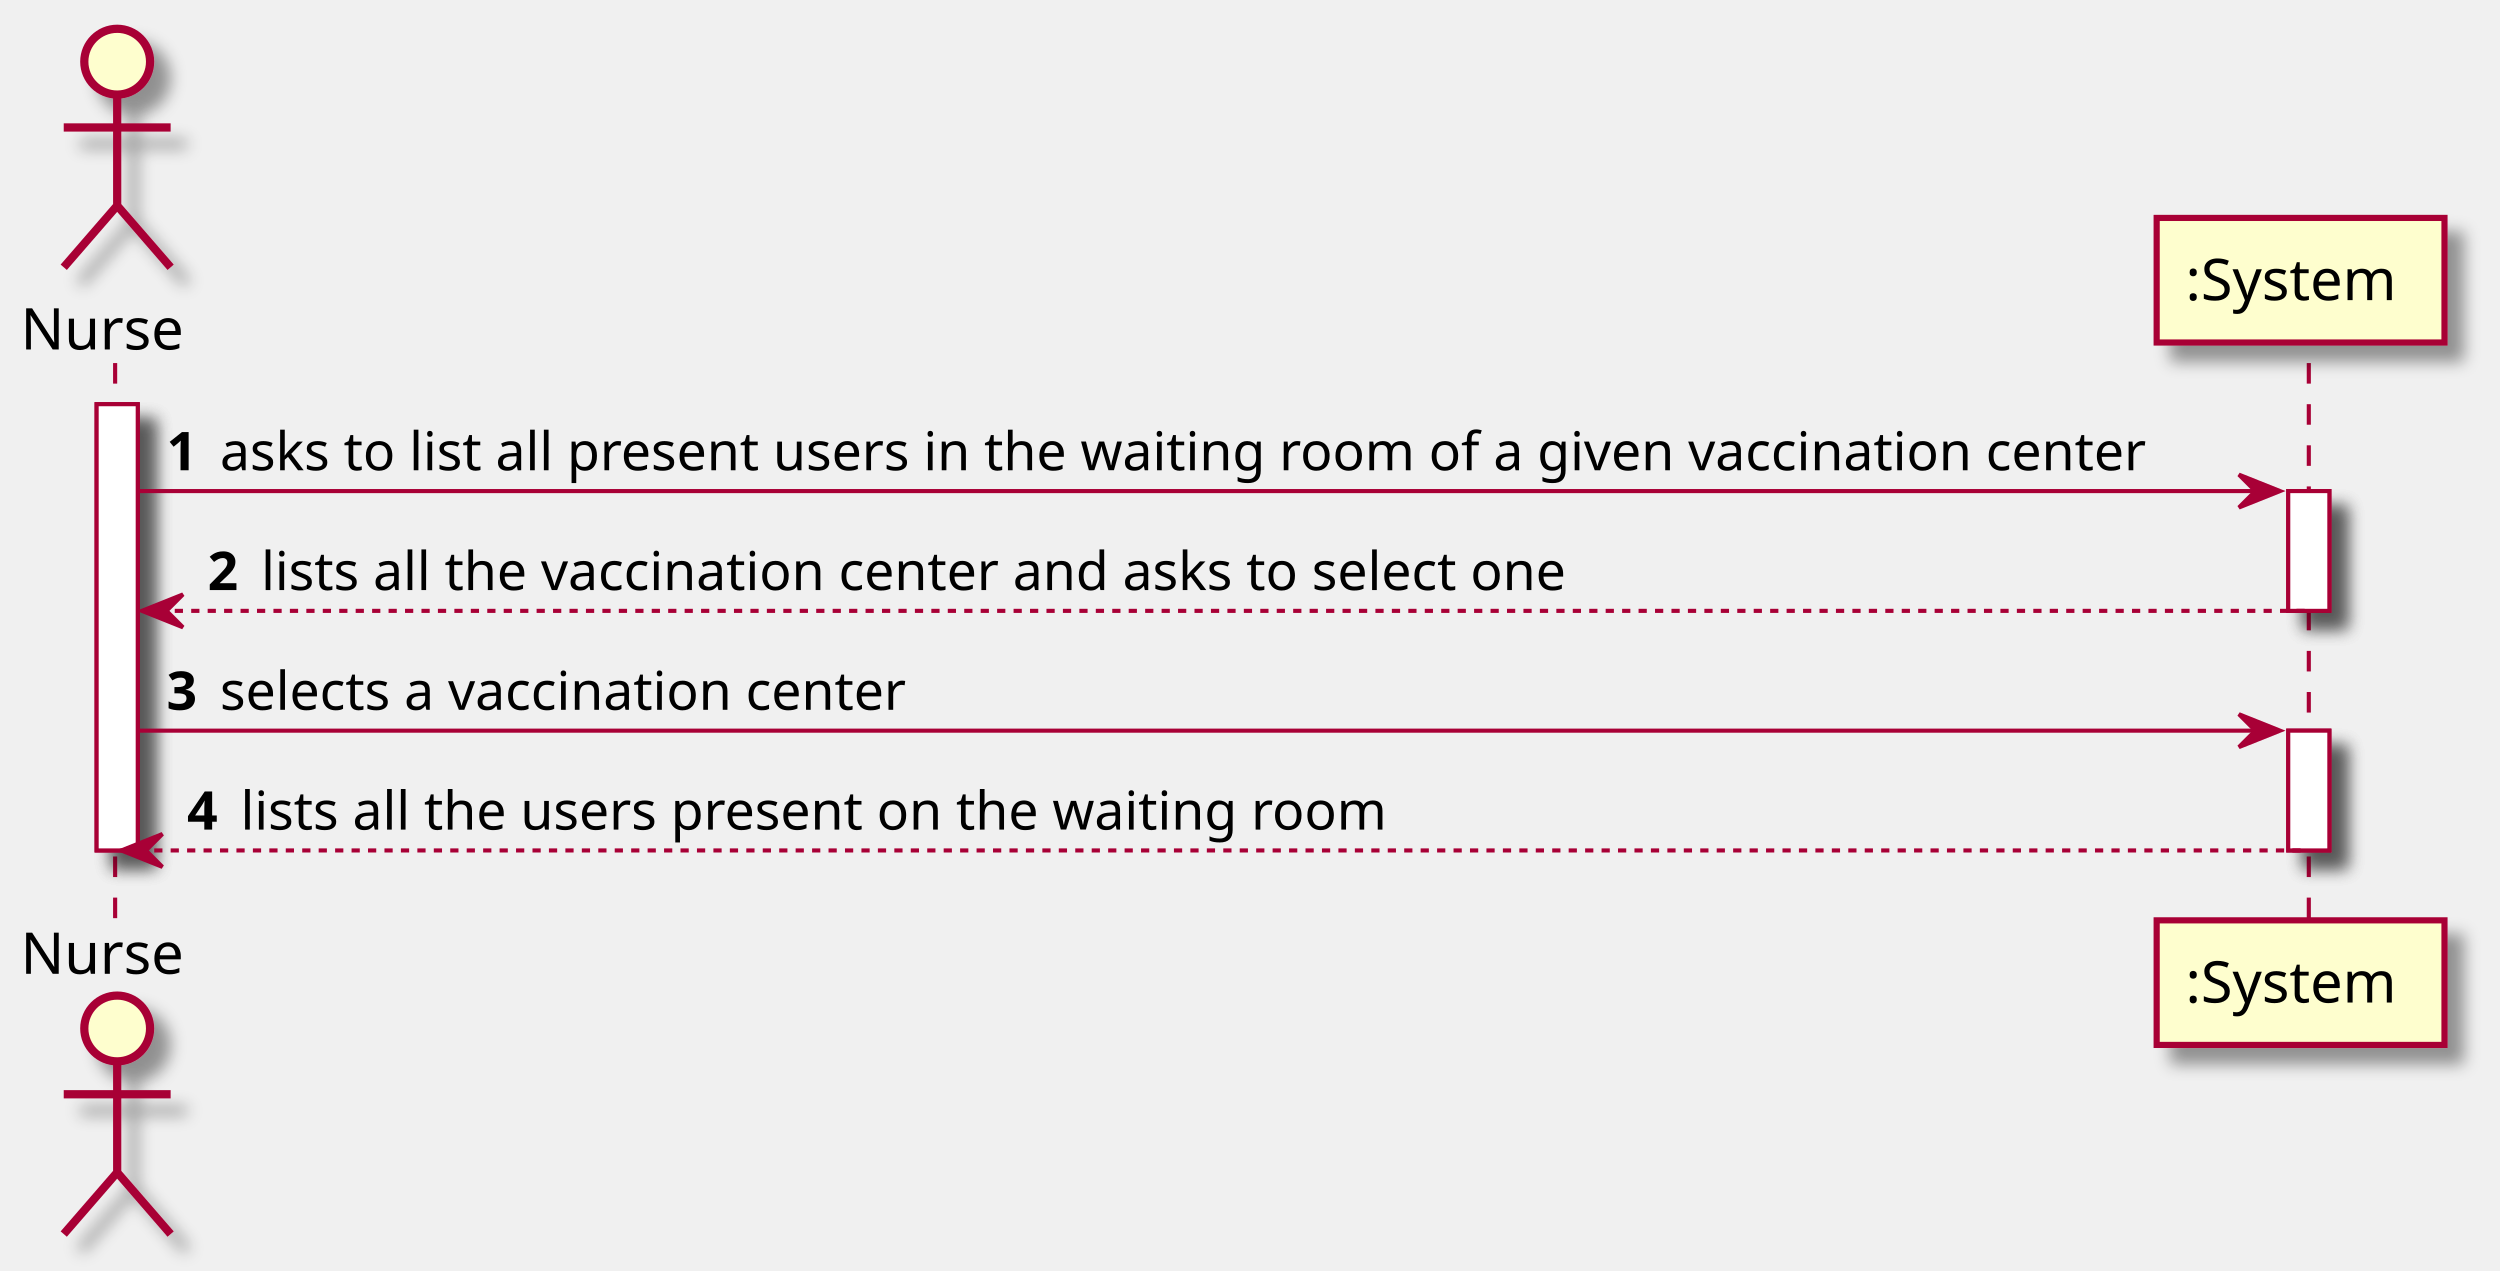
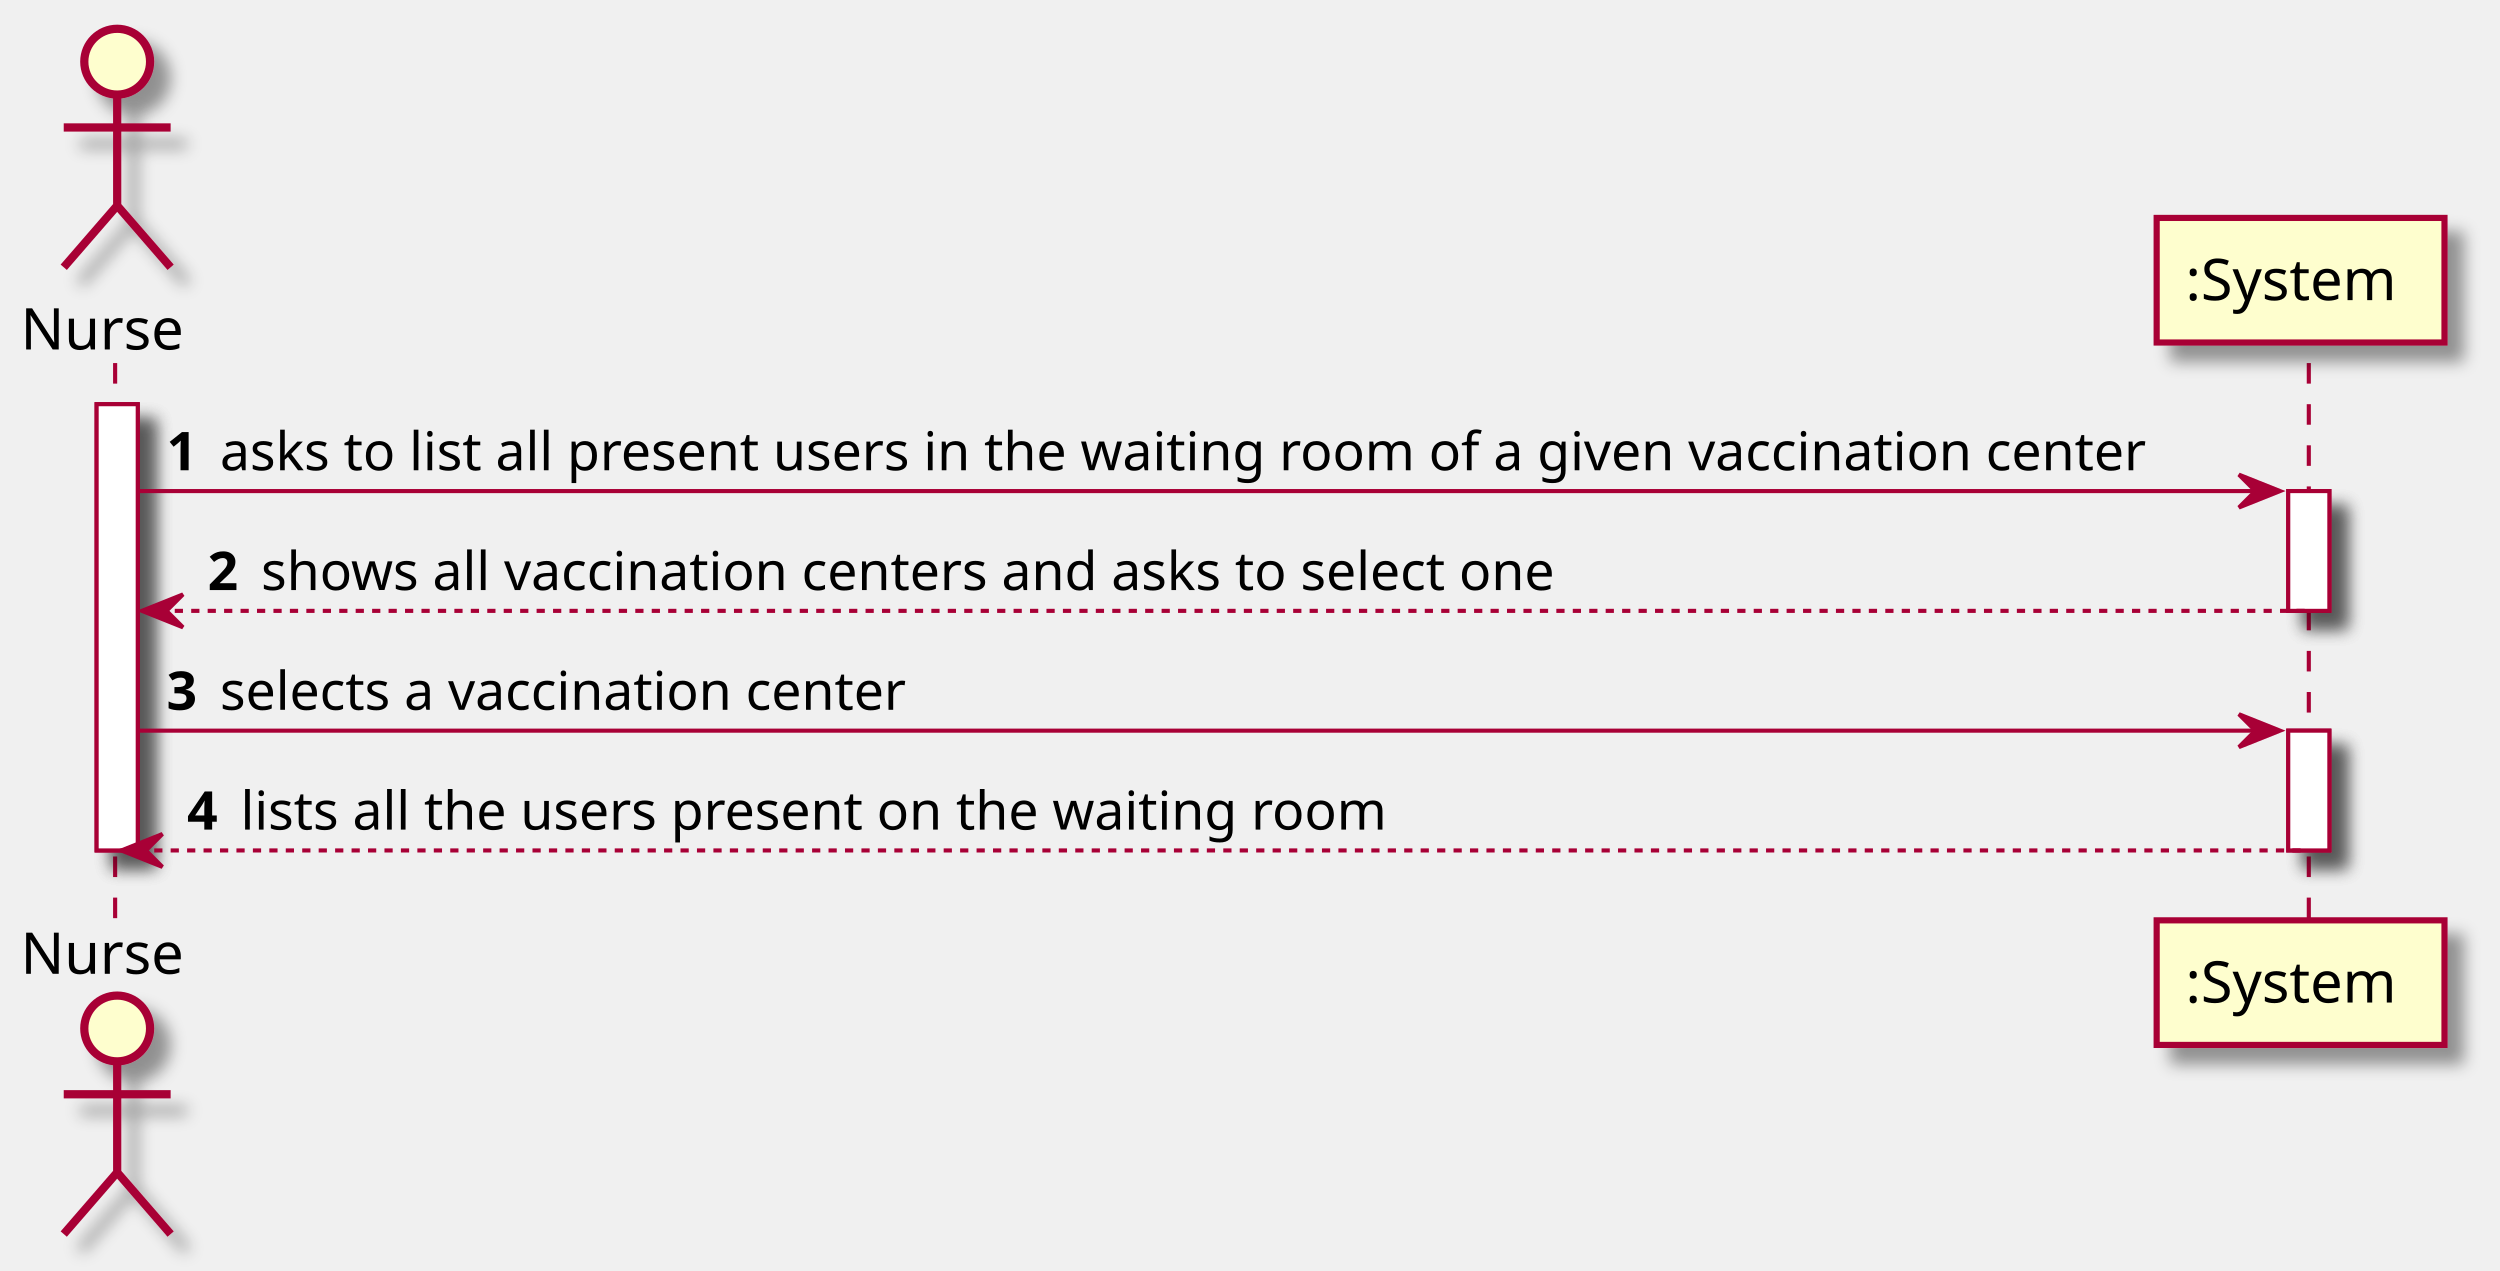
<svg xmlns="http://www.w3.org/2000/svg" contentScriptType="application/ecmascript" contentStyleType="text/css" height="309px" preserveAspectRatio="none" style="width:608px;height:309px;background:#FFFFFF;" version="1.1" viewBox="0 0 608 309" width="608px" zoomAndPan="magnify">
  <defs>
-     <filter height="300%" id="frh2giykfychl" width="300%" x="-1" y="-1">
+     <filter height="300%" id="f1r2v1ihq2f1b8" width="300%" x="-1" y="-1">
      <feGaussianBlur result="blurOut" stdDeviation="2.0" />
      <feColorMatrix in="blurOut" result="blurOut2" type="matrix" values="0 0 0 0 0 0 0 0 0 0 0 0 0 0 0 0 0 0 .4 0" />
      <feOffset dx="4.0" dy="4.0" in="blurOut2" result="blurOut3" />
      <feBlend in="SourceGraphic" in2="blurOut3" mode="normal" />
    </filter>
  </defs>
  <g>
-     <rect fill="#FFFFFF" filter="url(#frh2giykfychl)" height="108.531" style="stroke:#A80036;stroke-width:1.0;" width="10" x="23.5" y="98.297" />
-     <rect fill="#FFFFFF" filter="url(#frh2giykfychl)" height="29.133" style="stroke:#A80036;stroke-width:1.0;" width="10" x="556.5" y="119.43" />
-     <rect fill="#FFFFFF" filter="url(#frh2giykfychl)" height="29.133" style="stroke:#A80036;stroke-width:1.0;" width="10" x="556.5" y="177.695" />
+     <rect fill="#FFFFFF" filter="url(#f1r2v1ihq2f1b8)" height="108.531" style="stroke:#A80036;stroke-width:1.0;" width="10" x="23.5" y="98.297" />
+     <rect fill="#FFFFFF" filter="url(#f1r2v1ihq2f1b8)" height="29.133" style="stroke:#A80036;stroke-width:1.0;" width="10" x="556.5" y="119.43" />
+     <rect fill="#FFFFFF" filter="url(#f1r2v1ihq2f1b8)" height="29.133" style="stroke:#A80036;stroke-width:1.0;" width="10" x="556.5" y="177.695" />
    <line style="stroke:#A80036;stroke-width:1.0;stroke-dasharray:5.0,5.0;" x1="28" x2="28" y1="88.297" y2="224.828" />
    <line style="stroke:#A80036;stroke-width:1.0;stroke-dasharray:5.0,5.0;" x1="561.5" x2="561.5" y1="88.297" y2="224.828" />
    <text fill="#000000" font-family="sans-serif" font-size="14" lengthAdjust="spacing" textLength="41" x="5" y="84.995">Nurse</text>
-     <ellipse cx="28.5" cy="15" fill="#FEFECE" filter="url(#frh2giykfychl)" rx="8" ry="8" style="stroke:#A80036;stroke-width:2.0;" />
-     <path d="M28.5,23 L28.5,50 M15.5,31 L41.5,31 M28.5,50 L15.5,65 M28.5,50 L41.5,65 " fill="none" filter="url(#frh2giykfychl)" style="stroke:#A80036;stroke-width:2.0;" />
+     <ellipse cx="28.5" cy="15" fill="#FEFECE" filter="url(#f1r2v1ihq2f1b8)" rx="8" ry="8" style="stroke:#A80036;stroke-width:2.0;" />
+     <path d="M28.5,23 L28.5,50 M15.5,31 L41.5,31 M28.5,50 L15.5,65 M28.5,50 L41.5,65 " fill="none" filter="url(#f1r2v1ihq2f1b8)" style="stroke:#A80036;stroke-width:2.0;" />
    <text fill="#000000" font-family="sans-serif" font-size="14" lengthAdjust="spacing" textLength="41" x="5" y="236.823">Nurse</text>
-     <ellipse cx="28.5" cy="250.125" fill="#FEFECE" filter="url(#frh2giykfychl)" rx="8" ry="8" style="stroke:#A80036;stroke-width:2.0;" />
-     <path d="M28.5,258.125 L28.5,285.125 M15.5,266.125 L41.5,266.125 M28.5,285.125 L15.5,300.125 M28.5,285.125 L41.5,300.125 " fill="none" filter="url(#frh2giykfychl)" style="stroke:#A80036;stroke-width:2.0;" />
-     <rect fill="#FEFECE" filter="url(#frh2giykfychl)" height="30.297" style="stroke:#A80036;stroke-width:1.5;" width="70" x="524.5" y="53" />
+     <ellipse cx="28.5" cy="250.125" fill="#FEFECE" filter="url(#f1r2v1ihq2f1b8)" rx="8" ry="8" style="stroke:#A80036;stroke-width:2.0;" />
+     <path d="M28.5,258.125 L28.5,285.125 M15.5,266.125 L41.5,266.125 M28.5,285.125 L15.5,300.125 M28.5,285.125 L41.5,300.125 " fill="none" filter="url(#f1r2v1ihq2f1b8)" style="stroke:#A80036;stroke-width:2.0;" />
+     <rect fill="#FEFECE" filter="url(#f1r2v1ihq2f1b8)" height="30.297" style="stroke:#A80036;stroke-width:1.5;" width="70" x="524.5" y="53" />
    <text fill="#000000" font-family="sans-serif" font-size="14" lengthAdjust="spacing" textLength="56" x="531.5" y="72.995">:System</text>
-     <rect fill="#FEFECE" filter="url(#frh2giykfychl)" height="30.297" style="stroke:#A80036;stroke-width:1.5;" width="70" x="524.5" y="223.828" />
+     <rect fill="#FEFECE" filter="url(#f1r2v1ihq2f1b8)" height="30.297" style="stroke:#A80036;stroke-width:1.5;" width="70" x="524.5" y="223.828" />
    <text fill="#000000" font-family="sans-serif" font-size="14" lengthAdjust="spacing" textLength="56" x="531.5" y="243.823">:System</text>
-     <rect fill="#FFFFFF" filter="url(#frh2giykfychl)" height="108.531" style="stroke:#A80036;stroke-width:1.0;" width="10" x="23.5" y="98.297" />
-     <rect fill="#FFFFFF" filter="url(#frh2giykfychl)" height="29.133" style="stroke:#A80036;stroke-width:1.0;" width="10" x="556.5" y="119.43" />
-     <rect fill="#FFFFFF" filter="url(#frh2giykfychl)" height="29.133" style="stroke:#A80036;stroke-width:1.0;" width="10" x="556.5" y="177.695" />
+     <rect fill="#FFFFFF" filter="url(#f1r2v1ihq2f1b8)" height="108.531" style="stroke:#A80036;stroke-width:1.0;" width="10" x="23.5" y="98.297" />
+     <rect fill="#FFFFFF" filter="url(#f1r2v1ihq2f1b8)" height="29.133" style="stroke:#A80036;stroke-width:1.0;" width="10" x="556.5" y="119.43" />
+     <rect fill="#FFFFFF" filter="url(#f1r2v1ihq2f1b8)" height="29.133" style="stroke:#A80036;stroke-width:1.0;" width="10" x="556.5" y="177.695" />
    <polygon fill="#A80036" points="544.5,115.43,554.5,119.43,544.5,123.43,548.5,119.43" style="stroke:#A80036;stroke-width:1.0;" />
    <line style="stroke:#A80036;stroke-width:1.0;" x1="33.5" x2="550.5" y1="119.43" y2="119.43" />
    <text fill="#000000" font-family="sans-serif" font-size="13" font-weight="bold" lengthAdjust="spacing" textLength="9" x="40.5" y="114.364">1</text>
    <text fill="#000000" font-family="sans-serif" font-size="13" lengthAdjust="spacing" textLength="491" x="53.5" y="114.364">asks to list all present users in the waiting room of a given vaccination center</text>
    <polygon fill="#A80036" points="44.5,144.562,34.5,148.562,44.5,152.562,40.5,148.562" style="stroke:#A80036;stroke-width:1.0;" />
    <line style="stroke:#A80036;stroke-width:1.0;stroke-dasharray:2.0,2.0;" x1="38.5" x2="560.5" y1="148.562" y2="148.562" />
    <text fill="#000000" font-family="sans-serif" font-size="13" font-weight="bold" lengthAdjust="spacing" textLength="9" x="50.5" y="143.497">2</text>
-     <text fill="#000000" font-family="sans-serif" font-size="13" lengthAdjust="spacing" textLength="337" x="63.5" y="143.497">lists all the vaccination center and asks to select one</text>
+     <text fill="#000000" font-family="sans-serif" font-size="13" lengthAdjust="spacing" textLength="333" x="63.5" y="143.497">shows all vaccination centers and asks to select one</text>
    <polygon fill="#A80036" points="544.5,173.695,554.5,177.695,544.5,181.695,548.5,177.695" style="stroke:#A80036;stroke-width:1.0;" />
    <line style="stroke:#A80036;stroke-width:1.0;" x1="33.5" x2="550.5" y1="177.695" y2="177.695" />
    <text fill="#000000" font-family="sans-serif" font-size="13" font-weight="bold" lengthAdjust="spacing" textLength="9" x="40.5" y="172.629">3</text>
    <text fill="#000000" font-family="sans-serif" font-size="13" lengthAdjust="spacing" textLength="178" x="53.5" y="172.629">selects a vaccination center</text>
    <polygon fill="#A80036" points="39.5,202.828,29.5,206.828,39.5,210.828,35.5,206.828" style="stroke:#A80036;stroke-width:1.0;" />
    <line style="stroke:#A80036;stroke-width:1.0;stroke-dasharray:2.0,2.0;" x1="33.5" x2="560.5" y1="206.828" y2="206.828" />
    <text fill="#000000" font-family="sans-serif" font-size="13" font-weight="bold" lengthAdjust="spacing" textLength="9" x="45.5" y="201.762">4</text>
    <text fill="#000000" font-family="sans-serif" font-size="13" lengthAdjust="spacing" textLength="291" x="58.5" y="201.762">lists all the users present on the waiting room</text>
  </g>
</svg>
